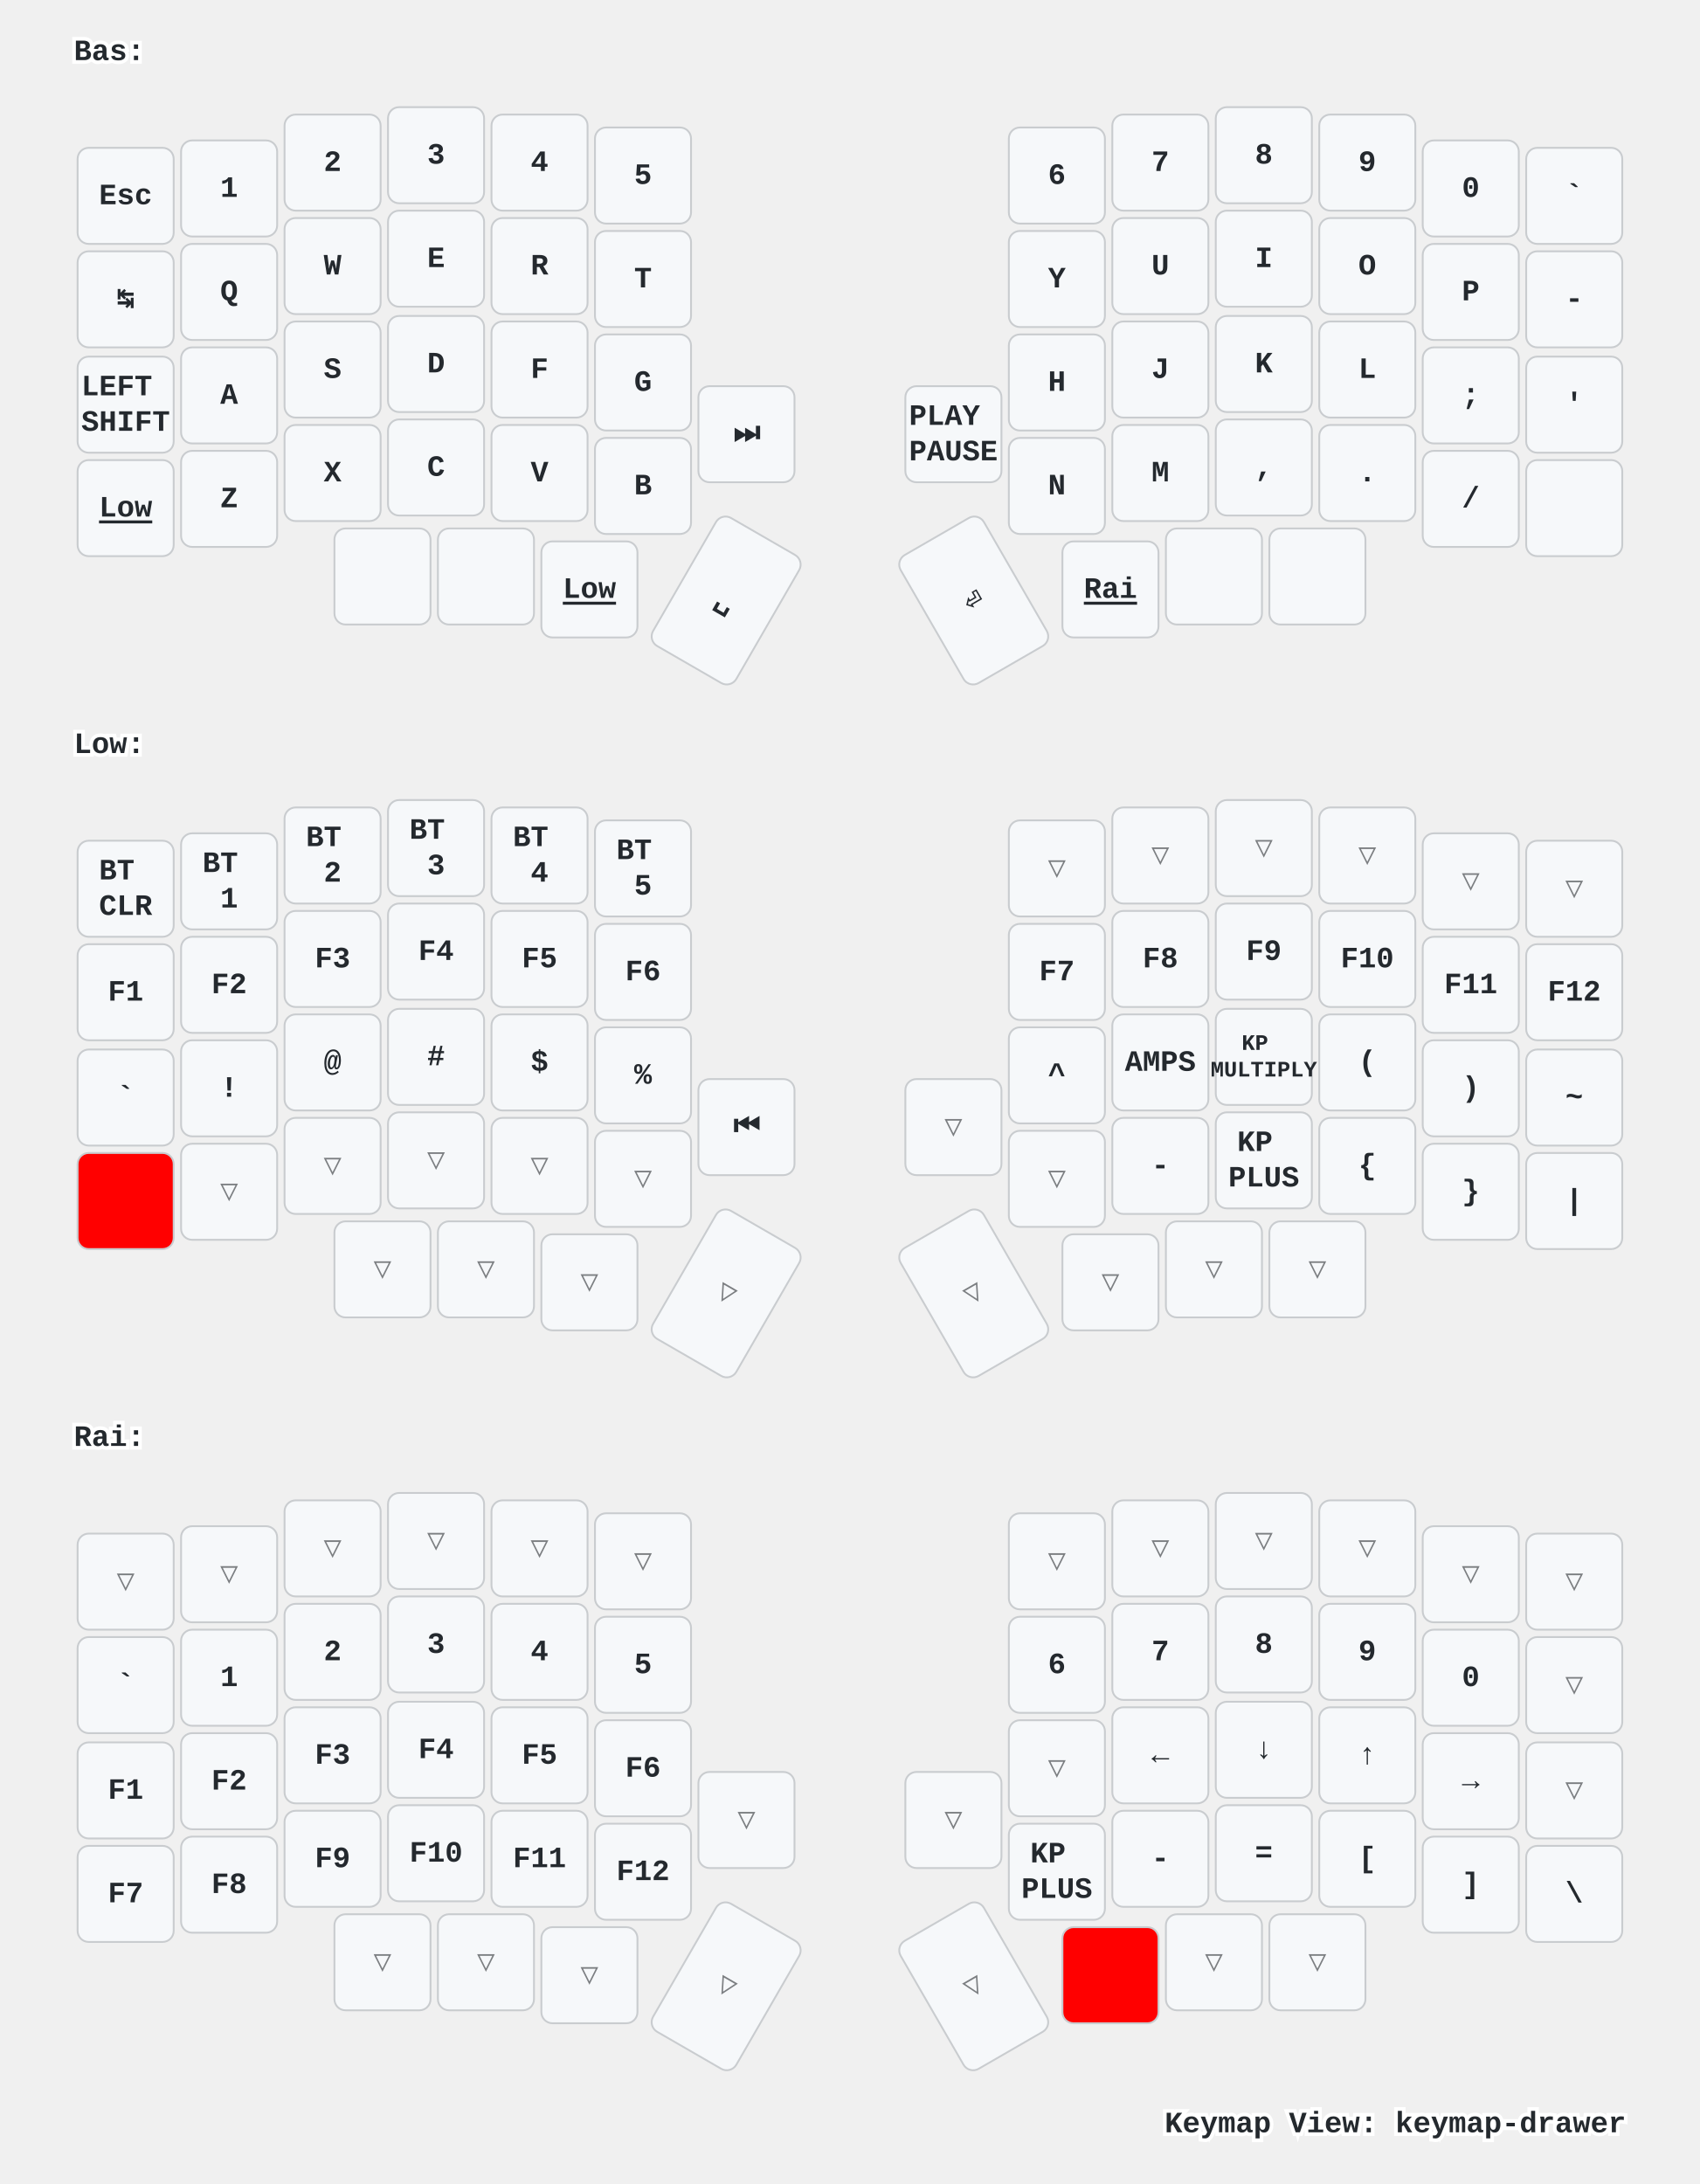
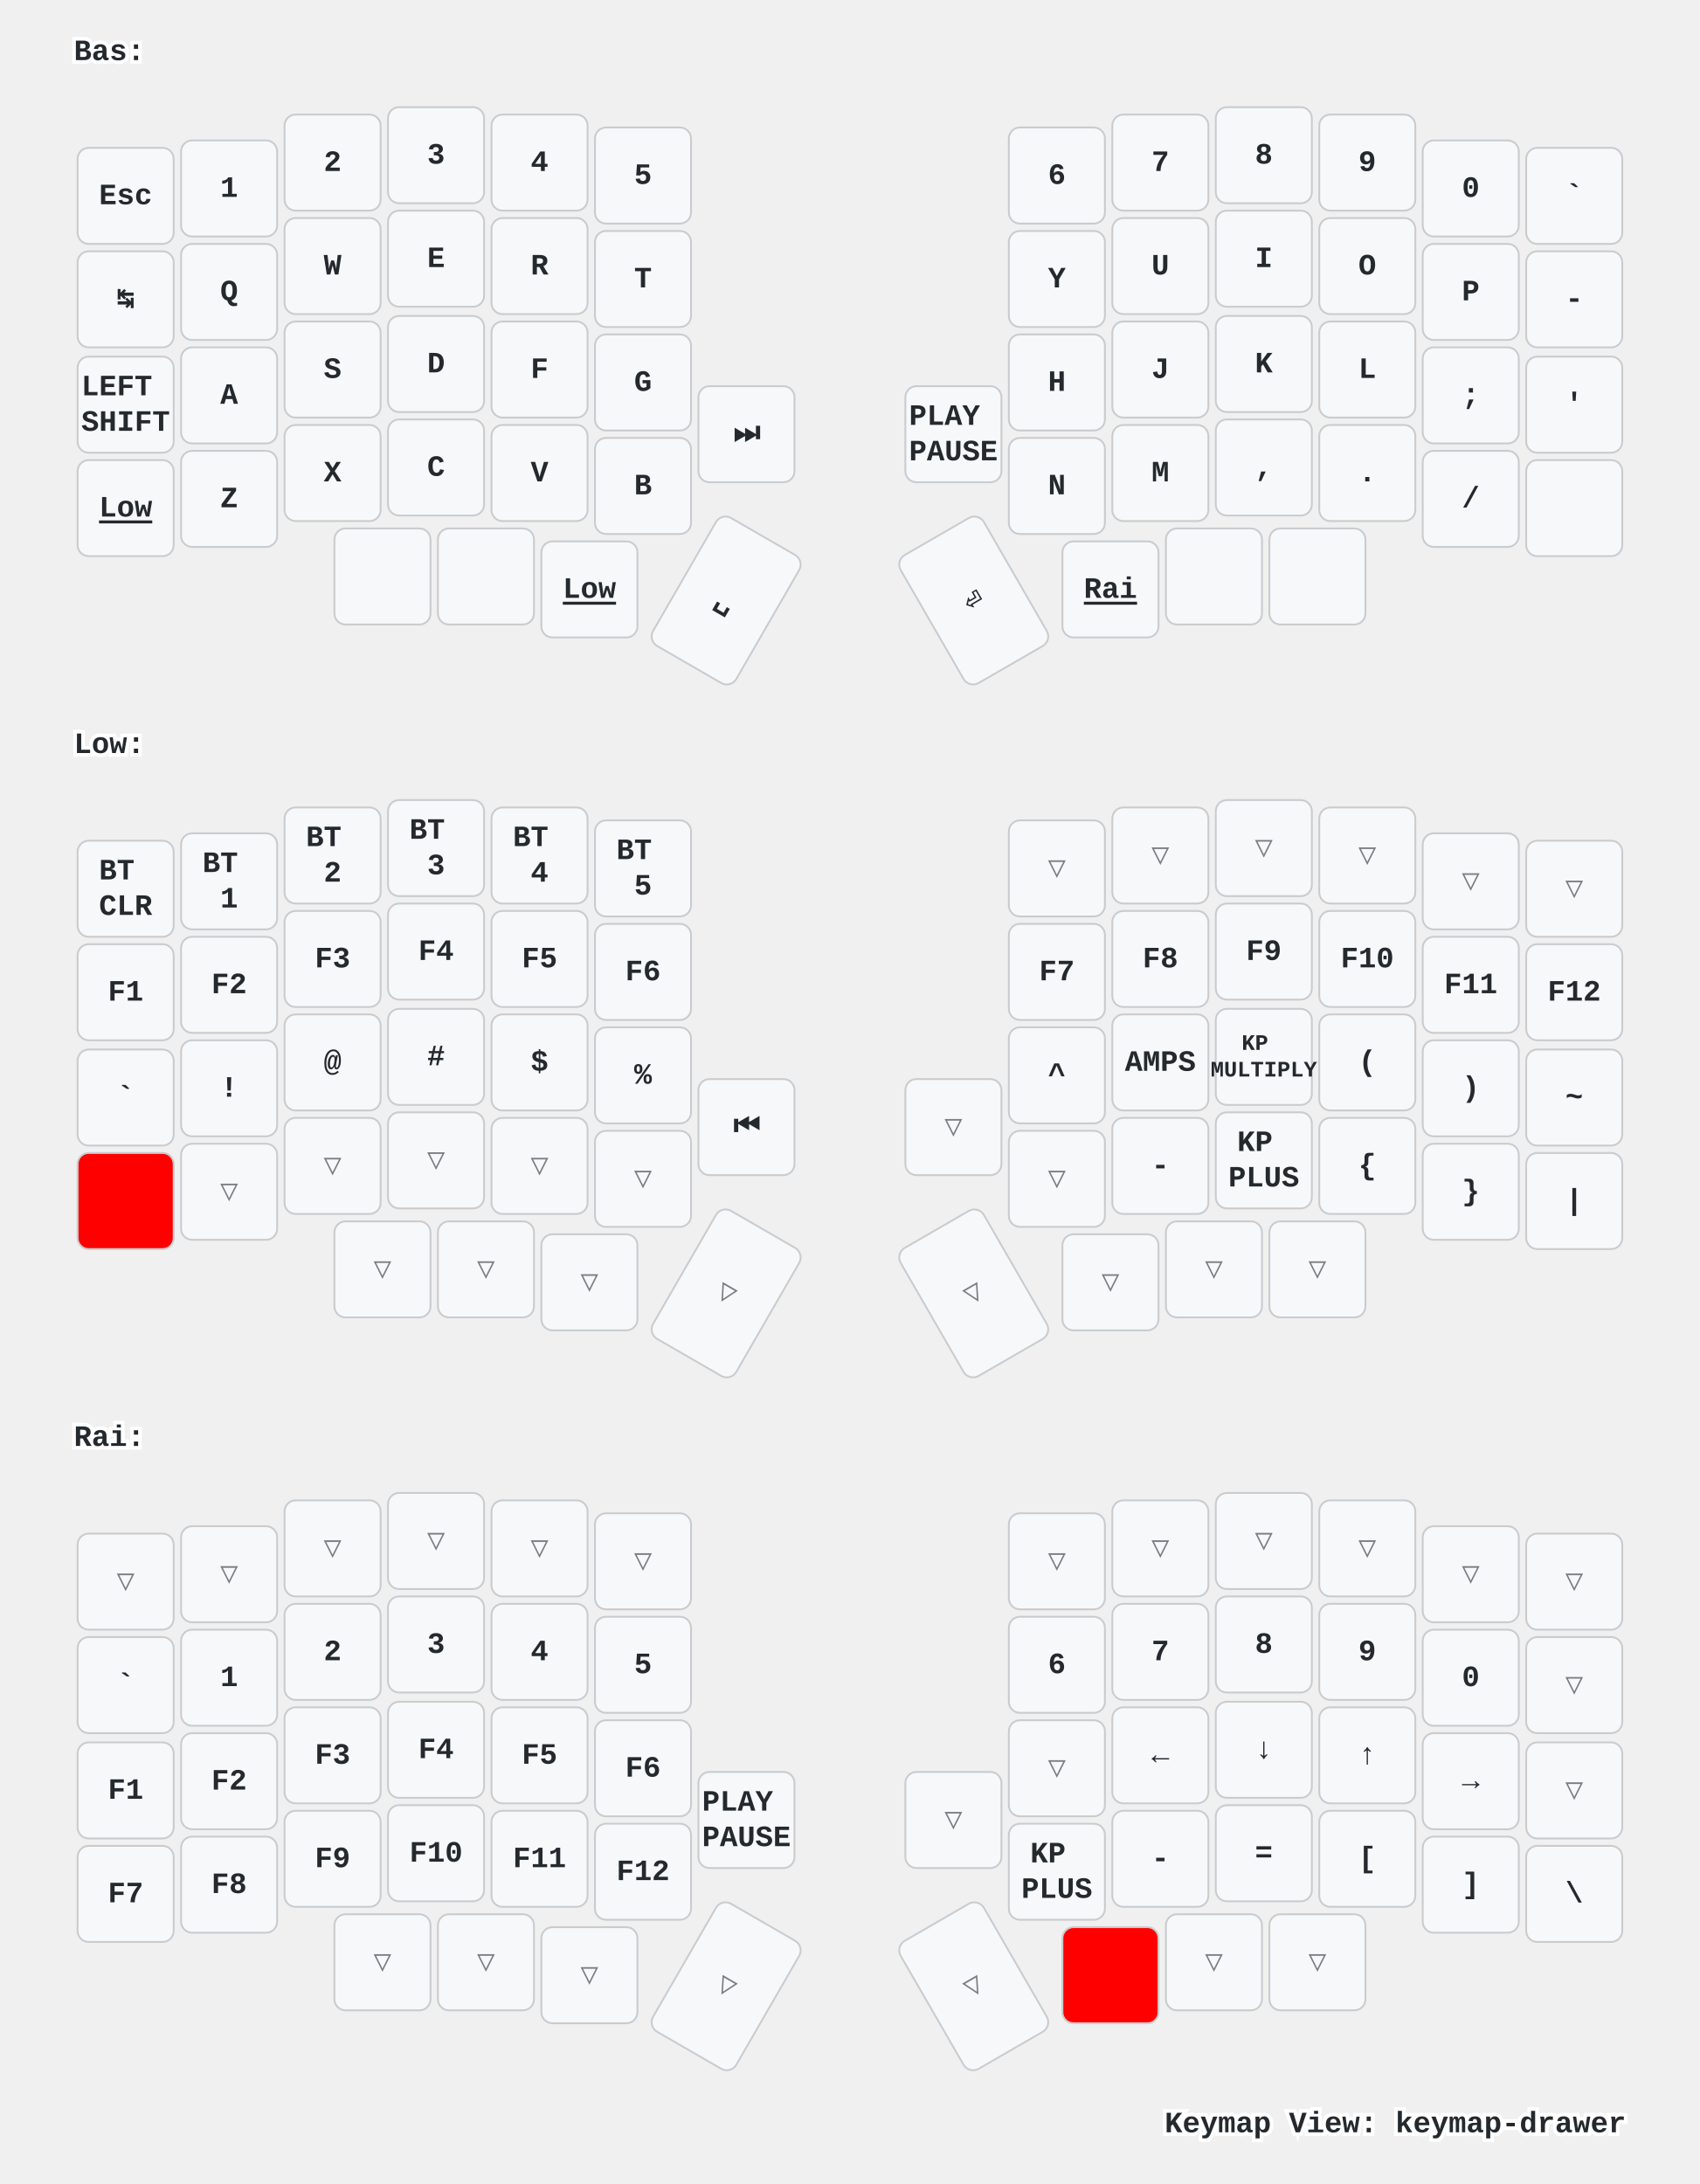
<svg xmlns="http://www.w3.org/2000/svg" xmlns:xlink="http://www.w3.org/1999/xlink" width="920" height="1182" viewBox="0 0 920 1182" class="keymap">
  <defs>/* start glyphs */
<svg id="mdi:apple-keyboard-command">
      <svg id="mdi-apple-keyboard-command" viewBox="0 0 24 24">
        <path d="M6,2A4,4 0 0,1 10,6V8H14V6A4,4 0 0,1 18,2A4,4 0 0,1 22,6A4,4 0 0,1 18,10H16V14H18A4,4 0 0,1 22,18A4,4 0 0,1 18,22A4,4 0 0,1 14,18V16H10V18A4,4 0 0,1 6,22A4,4 0 0,1 2,18A4,4 0 0,1 6,14H8V10H6A4,4 0 0,1 2,6A4,4 0 0,1 6,2M16,18A2,2 0 0,0 18,20A2,2 0 0,0 20,18A2,2 0 0,0 18,16H16V18M14,10H10V14H14V10M6,16A2,2 0 0,0 4,18A2,2 0 0,0 6,20A2,2 0 0,0 8,18V16H6M8,6A2,2 0 0,0 6,4A2,2 0 0,0 4,6A2,2 0 0,0 6,8H8V6M18,8A2,2 0 0,0 20,6A2,2 0 0,0 18,4A2,2 0 0,0 16,6V8H18Z" />
      </svg>
    </svg>
    <svg id="mdi:apple-keyboard-option">
      <svg id="mdi-apple-keyboard-option" viewBox="0 0 24 24">
        <path d="M3,4H9.11L16.15,18H21V20H14.88L7.84,6H3V4M14,4H21V6H14V4Z" />
      </svg>
    </svg>
    <svg id="mdi:apple-keyboard-shift">
      <svg id="mdi-apple-keyboard-shift" viewBox="0 0 24 24">
        <path d="M15,18V12H17.17L12,6.83L6.83,12H9V18H15M12,4L22,14H17V20H7V14H2L12,4Z" />
      </svg>
    </svg>
    <svg id="mdi:backspace-outline">
      <svg id="mdi-backspace-outline" viewBox="0 0 24 24">
        <path d="M19,15.59L17.59,17L14,13.41L10.41,17L9,15.59L12.59,12L9,8.41L10.41,7L14,10.59L17.59,7L19,8.41L15.41,12L19,15.59M22,3A2,2 0 0,1 24,5V19A2,2 0 0,1 22,21H7C6.31,21 5.77,20.64 5.41,20.11L0,12L5.41,3.88C5.77,3.35 6.31,3 7,3H22M22,5H7L2.28,12L7,19H22V5Z" />
      </svg>
    </svg>
  </defs>/* end glyphs */
<style>/* inherit to force styles through use tags */
svg path {
    fill: inherit;
}

/* font and background color specifications */
svg.keymap {
    font-family: SFMono-Regular,Consolas,Liberation Mono,Menlo,monospace;
    font-size: 14px;
    font-kerning: normal;
    text-rendering: optimizeLegibility;
    fill: #24292e;
}

/* default key styling */
rect.key {
    fill: #f6f8fa;
}

rect.key, rect.combo {
    stroke: #c9cccf;
    stroke-width: 1;
}

/* default key side styling, only used is draw_key_sides is set */
rect.side {
    filter: brightness(90%);
}

/* color accent for combo boxes */
rect.combo, rect.combo-separate {
    fill: #cdf;
}

/* color accent for held keys */
rect.held, rect.combo.held {
    fill: #fdd;
}

/* color accent for ghost (optional) keys */
rect.ghost, rect.combo.ghost {
    stroke-dasharray: 4, 4;
    stroke-width: 2;
}

text {
    text-anchor: middle;
    dominant-baseline: middle;
}

/* styling for layer labels */
text.label {
    font-weight: bold;
    text-anchor: start;
    stroke: white;
    stroke-width: 4;
    paint-order: stroke;
}

/* styling for optional footer */
text.footer {
    text-anchor: end;
    dominant-baseline: auto;
    stroke: white;
    stroke-width: 4;
    paint-order: stroke;
}

/* styling for combo tap, and key non-tap label text */
text.combo, text.hold, text.shifted, text.left, text.right {
    font-size: 11px;
}

text.hold {
    text-anchor: middle;
    dominant-baseline: auto;
}

text.shifted {
    text-anchor: middle;
    dominant-baseline: hanging;
}

text.left {
    text-anchor: start;
}

text.right {
    text-anchor: end;
}

text.layer-activator {
    text-decoration: underline;
}

/* styling for hold/shifted label text in combo box */
text.combo.hold, text.combo.shifted, text.combo.left, text.combo.right {
    font-size: 8px;
}

/* lighter symbol for transparent keys */
text.trans {
    fill: #7b7e81;
}

/* styling for combo dendrons */
path.combo {
    stroke-width: 1;
    stroke: gray;
    fill: none;
}

/* Start Tabler Icons Cleanup */
/* cannot use height/width with glyphs */
.icon-tabler &gt; path {
    fill: inherit;
    stroke: inherit;
    stroke-width: 2;
}
/* hide tabler's default box */
.icon-tabler &gt; path[stroke="none"][fill="none"] {
    visibility: hidden;
}
/* End Tabler Icons Cleanup */

/* For default sytles, see https://github.com/caksoylar/keymap-drawer/blob/main/keymap_drawer/config.py#L85 */

svg.keymap {
  font-family: Ubuntu Mono, Inconsolata, Consolas, Liberation Mono, Menlo, monospace;
  font-size: 16px;
  font-weight: bold;
  text-rendering: optimizeLegibility;
}

/* Color accent for held keys
red = #f00
green = #0f0
blue = #00f
yellow = #ff0
cyan = #0ff
magenta = #f0f
white = #fff
black = #000
grey = #888
light grey = #ccc
#ffc
*/
rect.held, rect.combo.held {
    fill: #f00;
}

/* Technique borrowed and extended from https://github.com/englmaxi/zmk-config/blob/master/keymap-drawer/config.yaml */
.sym_sub_text.tap {
  translate: -5px 2px;
  font-size: 20px;
}
.sym_sub_text.shifted {
  translate: 10px 13px;
  font-size: 10px;
  opacity: 1.0;
}
.combo.sym_sub_text.tap {
  translate: -1px 1px;
}
.combo.sym_sub_text.shifted {
  translate: 7px 5px;
  font-size: 10px;
  opacity: 1.0;
}

/* Toggle */
.toggle.shifted {
  translate: -10px 12px;
}

.toggle.hold {
  translate: 13px -23px;
}

/* Variant for tap-dances */
.tap_dance.tap {
  translate: -7px 0px;
  font-size: 12px;
}
.tap_dance.shifted {
  translate: 7px 17px;
  font-size: 12px;
  opacity: 1.0;
}

/* Variant for symbol next to symbol */
.sym_by_sym.tap {
  translate: -6px 0px;
}
.sym_by_sym.shifted {
  translate: 10px 12px;
  opacity: 1.0;
}

.combo.sym_by_sym.tap {
  translate: -35px 0px;
}
.combo.sym_by_sym.shifted {
  translate: 35px 20px;
  opacity: 1.0;
}

.combo.sym_by_sym.hold {
  visibility: hidden;
}

/* hide hold box for combo sym_by_sym */
.combo.sym_by_sym.hold &gt; path[stroke="none"][fill="none"] {
  visibility: hidden;
}
</style>
  <g transform="translate(40, 0)" class="layer-Bas">
    <text x="0" y="28" class="label" id="Bas">Bas:</text>
    <g transform="translate(0, 56)">
      <g transform="translate(28, 50)" class="key keypos-0">
        <rect rx="6" ry="6" x="-26" y="-26" width="52" height="52" class="key" />
        <text x="0" y="0" class="key tap">Esc</text>
      </g>
      <g transform="translate(84, 46)" class="key keypos-1">
        <rect rx="6" ry="6" x="-26" y="-26" width="52" height="52" class="key" />
        <text x="0" y="0" class="key tap">1</text>
      </g>
      <g transform="translate(140, 32)" class="key keypos-2">
        <rect rx="6" ry="6" x="-26" y="-26" width="52" height="52" class="key" />
        <text x="0" y="0" class="key tap">2</text>
      </g>
      <g transform="translate(196, 28)" class="key keypos-3">
        <rect rx="6" ry="6" x="-26" y="-26" width="52" height="52" class="key" />
        <text x="0" y="0" class="key tap">3</text>
      </g>
      <g transform="translate(252, 32)" class="key keypos-4">
        <rect rx="6" ry="6" x="-26" y="-26" width="52" height="52" class="key" />
        <text x="0" y="0" class="key tap">4</text>
      </g>
      <g transform="translate(308, 39)" class="key keypos-5">
        <rect rx="6" ry="6" x="-26" y="-26" width="52" height="52" class="key" />
        <text x="0" y="0" class="key tap">5</text>
      </g>
      <g transform="translate(532, 39)" class="key keypos-6">
        <rect rx="6" ry="6" x="-26" y="-26" width="52" height="52" class="key" />
        <text x="0" y="0" class="key tap">6</text>
      </g>
      <g transform="translate(588, 32)" class="key keypos-7">
        <rect rx="6" ry="6" x="-26" y="-26" width="52" height="52" class="key" />
        <text x="0" y="0" class="key tap">7</text>
      </g>
      <g transform="translate(644, 28)" class="key keypos-8">
        <rect rx="6" ry="6" x="-26" y="-26" width="52" height="52" class="key" />
        <text x="0" y="0" class="key tap">8</text>
      </g>
      <g transform="translate(700, 32)" class="key keypos-9">
        <rect rx="6" ry="6" x="-26" y="-26" width="52" height="52" class="key" />
        <text x="0" y="0" class="key tap">9</text>
      </g>
      <g transform="translate(756, 46)" class="key keypos-10">
        <rect rx="6" ry="6" x="-26" y="-26" width="52" height="52" class="key" />
        <text x="0" y="0" class="key tap">0</text>
      </g>
      <g transform="translate(812, 50)" class="key keypos-11">
        <rect rx="6" ry="6" x="-26" y="-26" width="52" height="52" class="key" />
        <text x="0" y="0" class="key tap">`</text>
      </g>
      <g transform="translate(28, 106)" class="key keypos-12">
        <rect rx="6" ry="6" x="-26" y="-26" width="52" height="52" class="key" />
        <text x="0" y="0" class="key tap">↹</text>
      </g>
      <g transform="translate(84, 102)" class="key keypos-13">
        <rect rx="6" ry="6" x="-26" y="-26" width="52" height="52" class="key" />
        <text x="0" y="0" class="key tap">Q</text>
      </g>
      <g transform="translate(140, 88)" class="key keypos-14">
        <rect rx="6" ry="6" x="-26" y="-26" width="52" height="52" class="key" />
        <text x="0" y="0" class="key tap">W</text>
      </g>
      <g transform="translate(196, 84)" class="key keypos-15">
        <rect rx="6" ry="6" x="-26" y="-26" width="52" height="52" class="key" />
        <text x="0" y="0" class="key tap">E</text>
      </g>
      <g transform="translate(252, 88)" class="key keypos-16">
        <rect rx="6" ry="6" x="-26" y="-26" width="52" height="52" class="key" />
        <text x="0" y="0" class="key tap">R</text>
      </g>
      <g transform="translate(308, 95)" class="key keypos-17">
        <rect rx="6" ry="6" x="-26" y="-26" width="52" height="52" class="key" />
        <text x="0" y="0" class="key tap">T</text>
      </g>
      <g transform="translate(532, 95)" class="key keypos-18">
        <rect rx="6" ry="6" x="-26" y="-26" width="52" height="52" class="key" />
        <text x="0" y="0" class="key tap">Y</text>
      </g>
      <g transform="translate(588, 88)" class="key keypos-19">
        <rect rx="6" ry="6" x="-26" y="-26" width="52" height="52" class="key" />
        <text x="0" y="0" class="key tap">U</text>
      </g>
      <g transform="translate(644, 84)" class="key keypos-20">
        <rect rx="6" ry="6" x="-26" y="-26" width="52" height="52" class="key" />
        <text x="0" y="0" class="key tap">I</text>
      </g>
      <g transform="translate(700, 88)" class="key keypos-21">
        <rect rx="6" ry="6" x="-26" y="-26" width="52" height="52" class="key" />
        <text x="0" y="0" class="key tap">O</text>
      </g>
      <g transform="translate(756, 102)" class="key keypos-22">
        <rect rx="6" ry="6" x="-26" y="-26" width="52" height="52" class="key" />
        <text x="0" y="0" class="key tap">P</text>
      </g>
      <g transform="translate(812, 106)" class="key keypos-23">
        <rect rx="6" ry="6" x="-26" y="-26" width="52" height="52" class="key" />
        <text x="0" y="0" class="key tap">-</text>
      </g>
      <g transform="translate(28, 163)" class="key keypos-24">
        <rect rx="6" ry="6" x="-26" y="-26" width="52" height="52" class="key" />
        <text x="0" y="0" class="key tap">
          <tspan x="0" dy="-0.6em">LEFT</tspan>
          <tspan x="0" dy="1.2em">SHIFT</tspan>
        </text>
      </g>
      <g transform="translate(84, 158)" class="key keypos-25">
        <rect rx="6" ry="6" x="-26" y="-26" width="52" height="52" class="key" />
        <text x="0" y="0" class="key tap">A</text>
      </g>
      <g transform="translate(140, 144)" class="key keypos-26">
        <rect rx="6" ry="6" x="-26" y="-26" width="52" height="52" class="key" />
        <text x="0" y="0" class="key tap">S</text>
      </g>
      <g transform="translate(196, 141)" class="key keypos-27">
        <rect rx="6" ry="6" x="-26" y="-26" width="52" height="52" class="key" />
        <text x="0" y="0" class="key tap">D</text>
      </g>
      <g transform="translate(252, 144)" class="key keypos-28">
        <rect rx="6" ry="6" x="-26" y="-26" width="52" height="52" class="key" />
        <text x="0" y="0" class="key tap">F</text>
      </g>
      <g transform="translate(308, 151)" class="key keypos-29">
        <rect rx="6" ry="6" x="-26" y="-26" width="52" height="52" class="key" />
        <text x="0" y="0" class="key tap">G</text>
      </g>
      <g transform="translate(532, 151)" class="key keypos-30">
        <rect rx="6" ry="6" x="-26" y="-26" width="52" height="52" class="key" />
        <text x="0" y="0" class="key tap">H</text>
      </g>
      <g transform="translate(588, 144)" class="key keypos-31">
        <rect rx="6" ry="6" x="-26" y="-26" width="52" height="52" class="key" />
        <text x="0" y="0" class="key tap">J</text>
      </g>
      <g transform="translate(644, 141)" class="key keypos-32">
        <rect rx="6" ry="6" x="-26" y="-26" width="52" height="52" class="key" />
        <text x="0" y="0" class="key tap">K</text>
      </g>
      <g transform="translate(700, 144)" class="key keypos-33">
        <rect rx="6" ry="6" x="-26" y="-26" width="52" height="52" class="key" />
        <text x="0" y="0" class="key tap">L</text>
      </g>
      <g transform="translate(756, 158)" class="key keypos-34">
        <rect rx="6" ry="6" x="-26" y="-26" width="52" height="52" class="key" />
        <text x="0" y="0" class="key tap">;</text>
      </g>
      <g transform="translate(812, 163)" class="key keypos-35">
        <rect rx="6" ry="6" x="-26" y="-26" width="52" height="52" class="key" />
        <text x="0" y="0" class="key tap">'</text>
      </g>
      <g transform="translate(28, 219)" class="key keypos-36">
        <rect rx="6" ry="6" x="-26" y="-26" width="52" height="52" class="key" />
        <a href="#Low">
          <text x="0" y="0" class="key tap layer-activator">Low</text>
        </a>
      </g>
      <g transform="translate(84, 214)" class="key keypos-37">
        <rect rx="6" ry="6" x="-26" y="-26" width="52" height="52" class="key" />
        <text x="0" y="0" class="key tap">Z</text>
      </g>
      <g transform="translate(140, 200)" class="key keypos-38">
        <rect rx="6" ry="6" x="-26" y="-26" width="52" height="52" class="key" />
        <text x="0" y="0" class="key tap">X</text>
      </g>
      <g transform="translate(196, 197)" class="key keypos-39">
        <rect rx="6" ry="6" x="-26" y="-26" width="52" height="52" class="key" />
        <text x="0" y="0" class="key tap">C</text>
      </g>
      <g transform="translate(252, 200)" class="key keypos-40">
        <rect rx="6" ry="6" x="-26" y="-26" width="52" height="52" class="key" />
        <text x="0" y="0" class="key tap">V</text>
      </g>
      <g transform="translate(308, 207)" class="key keypos-41">
        <rect rx="6" ry="6" x="-26" y="-26" width="52" height="52" class="key" />
        <text x="0" y="0" class="key tap">B</text>
      </g>
      <g transform="translate(364, 179)" class="key keypos-42">
        <rect rx="6" ry="6" x="-26" y="-26" width="52" height="52" class="key" />
        <text x="0" y="0" class="key tap">⏭️</text>
      </g>
      <g transform="translate(476, 179)" class="key keypos-43">
        <rect rx="6" ry="6" x="-26" y="-26" width="52" height="52" class="key" />
        <text x="0" y="0" class="key tap">
          <tspan x="0" dy="-0.6em">PLAY</tspan>
          <tspan x="0" dy="1.2em">PAUSE</tspan>
        </text>
      </g>
      <g transform="translate(532, 207)" class="key keypos-44">
        <rect rx="6" ry="6" x="-26" y="-26" width="52" height="52" class="key" />
        <text x="0" y="0" class="key tap">N</text>
      </g>
      <g transform="translate(588, 200)" class="key keypos-45">
        <rect rx="6" ry="6" x="-26" y="-26" width="52" height="52" class="key" />
        <text x="0" y="0" class="key tap">M</text>
      </g>
      <g transform="translate(644, 197)" class="key keypos-46">
        <rect rx="6" ry="6" x="-26" y="-26" width="52" height="52" class="key" />
        <text x="0" y="0" class="key tap">,</text>
      </g>
      <g transform="translate(700, 200)" class="key keypos-47">
        <rect rx="6" ry="6" x="-26" y="-26" width="52" height="52" class="key" />
        <text x="0" y="0" class="key tap">.</text>
      </g>
      <g transform="translate(756, 214)" class="key keypos-48">
        <rect rx="6" ry="6" x="-26" y="-26" width="52" height="52" class="key" />
        <text x="0" y="0" class="key tap">/</text>
      </g>
      <g transform="translate(812, 219)" class="key keypos-49">
        <rect rx="6" ry="6" x="-26" y="-26" width="52" height="52" class="key" />
        <use href="#mdi:apple-keyboard-shift" xlink:href="#mdi:apple-keyboard-shift" x="-9" y="-9" height="18" width="18.0" class="key tap glyph mdi:apple-keyboard-shift" />
      </g>
      <g transform="translate(167, 256)" class="key keypos-50">
        <rect rx="6" ry="6" x="-26" y="-26" width="52" height="52" class="key" />
        <use href="#mdi:apple-keyboard-option" xlink:href="#mdi:apple-keyboard-option" x="-9" y="-9" height="18" width="18.0" class="key tap glyph mdi:apple-keyboard-option" />
      </g>
      <g transform="translate(223, 256)" class="key keypos-51">
        <rect rx="6" ry="6" x="-26" y="-26" width="52" height="52" class="key" />
        <use href="#mdi:apple-keyboard-command" xlink:href="#mdi:apple-keyboard-command" x="-9" y="-9" height="18" width="18.0" class="key tap glyph mdi:apple-keyboard-command" />
      </g>
      <g transform="translate(279, 263)" class="key keypos-52">
        <rect rx="6" ry="6" x="-26" y="-26" width="52" height="52" class="key" />
        <a href="#Low">
          <text x="0" y="0" class="key tap layer-activator">Low</text>
        </a>
      </g>
      <g transform="translate(353, 269) rotate(30.0)" class="key keypos-53">
        <rect rx="6" ry="6" x="-26" y="-40" width="52" height="80" class="key" />
        <text x="0" y="0" class="key tap">␣</text>
      </g>
      <g transform="translate(487, 269) rotate(-30.0)" class="key keypos-54">
        <rect rx="6" ry="6" x="-26" y="-40" width="52" height="80" class="key" />
        <text x="0" y="0" class="key tap">⏎</text>
      </g>
      <g transform="translate(561, 263)" class="key keypos-55">
        <rect rx="6" ry="6" x="-26" y="-26" width="52" height="52" class="key" />
        <a href="#Rai">
          <text x="0" y="0" class="key tap layer-activator">Rai</text>
        </a>
      </g>
      <g transform="translate(617, 256)" class="key keypos-56">
        <rect rx="6" ry="6" x="-26" y="-26" width="52" height="52" class="key" />
        <use href="#mdi:backspace-outline" xlink:href="#mdi:backspace-outline" x="-9" y="-9" height="18" width="18.0" class="key tap glyph mdi:backspace-outline" />
      </g>
      <g transform="translate(673, 256)" class="key keypos-57">
        <rect rx="6" ry="6" x="-26" y="-26" width="52" height="52" class="key" />
        <use href="#mdi:apple-keyboard-command" xlink:href="#mdi:apple-keyboard-command" x="-9" y="-9" height="18" width="18.0" class="key tap glyph mdi:apple-keyboard-command" />
      </g>
    </g>
  </g>
  <g transform="translate(40, 375)" class="layer-Low">
    <text x="0" y="28" class="label" id="Low">Low:</text>
    <g transform="translate(0, 56)">
      <g transform="translate(28, 50)" class="key keypos-0">
        <rect rx="6" ry="6" x="-26" y="-26" width="52" height="52" class="key" />
        <text x="0" y="0" class="key tap">
          <tspan x="0" dy="-0.6em">BT</tspan>
          <tspan x="0" dy="1.2em">CLR</tspan>
        </text>
      </g>
      <g transform="translate(84, 46)" class="key keypos-1">
        <rect rx="6" ry="6" x="-26" y="-26" width="52" height="52" class="key" />
        <text x="0" y="0" class="key tap">
          <tspan x="0" dy="-0.6em">BT</tspan>
          <tspan x="0" dy="1.2em">1</tspan>
        </text>
      </g>
      <g transform="translate(140, 32)" class="key keypos-2">
        <rect rx="6" ry="6" x="-26" y="-26" width="52" height="52" class="key" />
        <text x="0" y="0" class="key tap">
          <tspan x="0" dy="-0.6em">BT</tspan>
          <tspan x="0" dy="1.2em">2</tspan>
        </text>
      </g>
      <g transform="translate(196, 28)" class="key keypos-3">
        <rect rx="6" ry="6" x="-26" y="-26" width="52" height="52" class="key" />
        <text x="0" y="0" class="key tap">
          <tspan x="0" dy="-0.6em">BT</tspan>
          <tspan x="0" dy="1.2em">3</tspan>
        </text>
      </g>
      <g transform="translate(252, 32)" class="key keypos-4">
        <rect rx="6" ry="6" x="-26" y="-26" width="52" height="52" class="key" />
        <text x="0" y="0" class="key tap">
          <tspan x="0" dy="-0.6em">BT</tspan>
          <tspan x="0" dy="1.2em">4</tspan>
        </text>
      </g>
      <g transform="translate(308, 39)" class="key keypos-5">
        <rect rx="6" ry="6" x="-26" y="-26" width="52" height="52" class="key" />
        <text x="0" y="0" class="key tap">
          <tspan x="0" dy="-0.6em">BT</tspan>
          <tspan x="0" dy="1.2em">5</tspan>
        </text>
      </g>
      <g transform="translate(532, 39)" class="key trans keypos-6">
        <rect rx="6" ry="6" x="-26" y="-26" width="52" height="52" class="key trans" />
        <text x="0" y="0" class="key trans tap">▽</text>
      </g>
      <g transform="translate(588, 32)" class="key trans keypos-7">
        <rect rx="6" ry="6" x="-26" y="-26" width="52" height="52" class="key trans" />
        <text x="0" y="0" class="key trans tap">▽</text>
      </g>
      <g transform="translate(644, 28)" class="key trans keypos-8">
        <rect rx="6" ry="6" x="-26" y="-26" width="52" height="52" class="key trans" />
        <text x="0" y="0" class="key trans tap">▽</text>
      </g>
      <g transform="translate(700, 32)" class="key trans keypos-9">
        <rect rx="6" ry="6" x="-26" y="-26" width="52" height="52" class="key trans" />
        <text x="0" y="0" class="key trans tap">▽</text>
      </g>
      <g transform="translate(756, 46)" class="key trans keypos-10">
        <rect rx="6" ry="6" x="-26" y="-26" width="52" height="52" class="key trans" />
        <text x="0" y="0" class="key trans tap">▽</text>
      </g>
      <g transform="translate(812, 50)" class="key trans keypos-11">
        <rect rx="6" ry="6" x="-26" y="-26" width="52" height="52" class="key trans" />
        <text x="0" y="0" class="key trans tap">▽</text>
      </g>
      <g transform="translate(28, 106)" class="key keypos-12">
        <rect rx="6" ry="6" x="-26" y="-26" width="52" height="52" class="key" />
        <text x="0" y="0" class="key tap">F1</text>
      </g>
      <g transform="translate(84, 102)" class="key keypos-13">
        <rect rx="6" ry="6" x="-26" y="-26" width="52" height="52" class="key" />
        <text x="0" y="0" class="key tap">F2</text>
      </g>
      <g transform="translate(140, 88)" class="key keypos-14">
        <rect rx="6" ry="6" x="-26" y="-26" width="52" height="52" class="key" />
        <text x="0" y="0" class="key tap">F3</text>
      </g>
      <g transform="translate(196, 84)" class="key keypos-15">
        <rect rx="6" ry="6" x="-26" y="-26" width="52" height="52" class="key" />
        <text x="0" y="0" class="key tap">F4</text>
      </g>
      <g transform="translate(252, 88)" class="key keypos-16">
        <rect rx="6" ry="6" x="-26" y="-26" width="52" height="52" class="key" />
        <text x="0" y="0" class="key tap">F5</text>
      </g>
      <g transform="translate(308, 95)" class="key keypos-17">
        <rect rx="6" ry="6" x="-26" y="-26" width="52" height="52" class="key" />
        <text x="0" y="0" class="key tap">F6</text>
      </g>
      <g transform="translate(532, 95)" class="key keypos-18">
        <rect rx="6" ry="6" x="-26" y="-26" width="52" height="52" class="key" />
        <text x="0" y="0" class="key tap">F7</text>
      </g>
      <g transform="translate(588, 88)" class="key keypos-19">
        <rect rx="6" ry="6" x="-26" y="-26" width="52" height="52" class="key" />
        <text x="0" y="0" class="key tap">F8</text>
      </g>
      <g transform="translate(644, 84)" class="key keypos-20">
        <rect rx="6" ry="6" x="-26" y="-26" width="52" height="52" class="key" />
        <text x="0" y="0" class="key tap">F9</text>
      </g>
      <g transform="translate(700, 88)" class="key keypos-21">
        <rect rx="6" ry="6" x="-26" y="-26" width="52" height="52" class="key" />
        <text x="0" y="0" class="key tap">F10</text>
      </g>
      <g transform="translate(756, 102)" class="key keypos-22">
        <rect rx="6" ry="6" x="-26" y="-26" width="52" height="52" class="key" />
        <text x="0" y="0" class="key tap">F11</text>
      </g>
      <g transform="translate(812, 106)" class="key keypos-23">
        <rect rx="6" ry="6" x="-26" y="-26" width="52" height="52" class="key" />
        <text x="0" y="0" class="key tap">F12</text>
      </g>
      <g transform="translate(28, 163)" class="key keypos-24">
        <rect rx="6" ry="6" x="-26" y="-26" width="52" height="52" class="key" />
        <text x="0" y="0" class="key tap">`</text>
      </g>
      <g transform="translate(84, 158)" class="key keypos-25">
        <rect rx="6" ry="6" x="-26" y="-26" width="52" height="52" class="key" />
        <text x="0" y="0" class="key tap">!</text>
      </g>
      <g transform="translate(140, 144)" class="key keypos-26">
        <rect rx="6" ry="6" x="-26" y="-26" width="52" height="52" class="key" />
        <text x="0" y="0" class="key tap">@</text>
      </g>
      <g transform="translate(196, 141)" class="key keypos-27">
        <rect rx="6" ry="6" x="-26" y="-26" width="52" height="52" class="key" />
        <text x="0" y="0" class="key tap">#</text>
      </g>
      <g transform="translate(252, 144)" class="key keypos-28">
        <rect rx="6" ry="6" x="-26" y="-26" width="52" height="52" class="key" />
        <text x="0" y="0" class="key tap">$</text>
      </g>
      <g transform="translate(308, 151)" class="key keypos-29">
        <rect rx="6" ry="6" x="-26" y="-26" width="52" height="52" class="key" />
        <text x="0" y="0" class="key tap">%</text>
      </g>
      <g transform="translate(532, 151)" class="key keypos-30">
        <rect rx="6" ry="6" x="-26" y="-26" width="52" height="52" class="key" />
        <text x="0" y="0" class="key tap">^</text>
      </g>
      <g transform="translate(588, 144)" class="key keypos-31">
        <rect rx="6" ry="6" x="-26" y="-26" width="52" height="52" class="key" />
        <text x="0" y="0" class="key tap">AMPS</text>
      </g>
      <g transform="translate(644, 141)" class="key keypos-32">
        <rect rx="6" ry="6" x="-26" y="-26" width="52" height="52" class="key" />
        <text x="0" y="0" class="key tap">
          <tspan x="0" dy="-0.6em" style="font-size: 75%">KP</tspan>
          <tspan x="0" dy="1.2em" style="font-size: 75%">MULTIPLY</tspan>
        </text>
      </g>
      <g transform="translate(700, 144)" class="key keypos-33">
        <rect rx="6" ry="6" x="-26" y="-26" width="52" height="52" class="key" />
        <text x="0" y="0" class="key tap">(</text>
      </g>
      <g transform="translate(756, 158)" class="key keypos-34">
        <rect rx="6" ry="6" x="-26" y="-26" width="52" height="52" class="key" />
        <text x="0" y="0" class="key tap">)</text>
      </g>
      <g transform="translate(812, 163)" class="key keypos-35">
        <rect rx="6" ry="6" x="-26" y="-26" width="52" height="52" class="key" />
        <text x="0" y="0" class="key tap">~</text>
      </g>
      <g transform="translate(28, 219)" class="key held keypos-36">
        <rect rx="6" ry="6" x="-26" y="-26" width="52" height="52" class="key held" />
      </g>
      <g transform="translate(84, 214)" class="key trans keypos-37">
        <rect rx="6" ry="6" x="-26" y="-26" width="52" height="52" class="key trans" />
        <text x="0" y="0" class="key trans tap">▽</text>
      </g>
      <g transform="translate(140, 200)" class="key trans keypos-38">
        <rect rx="6" ry="6" x="-26" y="-26" width="52" height="52" class="key trans" />
        <text x="0" y="0" class="key trans tap">▽</text>
      </g>
      <g transform="translate(196, 197)" class="key trans keypos-39">
        <rect rx="6" ry="6" x="-26" y="-26" width="52" height="52" class="key trans" />
        <text x="0" y="0" class="key trans tap">▽</text>
      </g>
      <g transform="translate(252, 200)" class="key trans keypos-40">
        <rect rx="6" ry="6" x="-26" y="-26" width="52" height="52" class="key trans" />
        <text x="0" y="0" class="key trans tap">▽</text>
      </g>
      <g transform="translate(308, 207)" class="key trans keypos-41">
        <rect rx="6" ry="6" x="-26" y="-26" width="52" height="52" class="key trans" />
        <text x="0" y="0" class="key trans tap">▽</text>
      </g>
      <g transform="translate(364, 179)" class="key keypos-42">
        <rect rx="6" ry="6" x="-26" y="-26" width="52" height="52" class="key" />
        <text x="0" y="0" class="key tap">⏮️</text>
      </g>
      <g transform="translate(476, 179)" class="key trans keypos-43">
        <rect rx="6" ry="6" x="-26" y="-26" width="52" height="52" class="key trans" />
        <text x="0" y="0" class="key trans tap">▽</text>
      </g>
      <g transform="translate(532, 207)" class="key trans keypos-44">
        <rect rx="6" ry="6" x="-26" y="-26" width="52" height="52" class="key trans" />
        <text x="0" y="0" class="key trans tap">▽</text>
      </g>
      <g transform="translate(588, 200)" class="key keypos-45">
        <rect rx="6" ry="6" x="-26" y="-26" width="52" height="52" class="key" />
        <text x="0" y="0" class="key tap">-</text>
      </g>
      <g transform="translate(644, 197)" class="key keypos-46">
        <rect rx="6" ry="6" x="-26" y="-26" width="52" height="52" class="key" />
        <text x="0" y="0" class="key tap">
          <tspan x="0" dy="-0.6em">KP</tspan>
          <tspan x="0" dy="1.2em">PLUS</tspan>
        </text>
      </g>
      <g transform="translate(700, 200)" class="key keypos-47">
        <rect rx="6" ry="6" x="-26" y="-26" width="52" height="52" class="key" />
        <text x="0" y="0" class="key tap">{</text>
      </g>
      <g transform="translate(756, 214)" class="key keypos-48">
        <rect rx="6" ry="6" x="-26" y="-26" width="52" height="52" class="key" />
        <text x="0" y="0" class="key tap">}</text>
      </g>
      <g transform="translate(812, 219)" class="key keypos-49">
        <rect rx="6" ry="6" x="-26" y="-26" width="52" height="52" class="key" />
        <text x="0" y="0" class="key tap">|</text>
      </g>
      <g transform="translate(167, 256)" class="key trans keypos-50">
        <rect rx="6" ry="6" x="-26" y="-26" width="52" height="52" class="key trans" />
        <text x="0" y="0" class="key trans tap">▽</text>
      </g>
      <g transform="translate(223, 256)" class="key trans keypos-51">
        <rect rx="6" ry="6" x="-26" y="-26" width="52" height="52" class="key trans" />
        <text x="0" y="0" class="key trans tap">▽</text>
      </g>
      <g transform="translate(279, 263)" class="key trans keypos-52">
        <rect rx="6" ry="6" x="-26" y="-26" width="52" height="52" class="key trans" />
        <text x="0" y="0" class="key trans tap">▽</text>
      </g>
      <g transform="translate(353, 269) rotate(30.0)" class="key trans keypos-53">
        <rect rx="6" ry="6" x="-26" y="-40" width="52" height="80" class="key trans" />
        <text x="0" y="0" class="key trans tap">▽</text>
      </g>
      <g transform="translate(487, 269) rotate(-30.0)" class="key trans keypos-54">
        <rect rx="6" ry="6" x="-26" y="-40" width="52" height="80" class="key trans" />
        <text x="0" y="0" class="key trans tap">▽</text>
      </g>
      <g transform="translate(561, 263)" class="key trans keypos-55">
        <rect rx="6" ry="6" x="-26" y="-26" width="52" height="52" class="key trans" />
        <text x="0" y="0" class="key trans tap">▽</text>
      </g>
      <g transform="translate(617, 256)" class="key trans keypos-56">
        <rect rx="6" ry="6" x="-26" y="-26" width="52" height="52" class="key trans" />
        <text x="0" y="0" class="key trans tap">▽</text>
      </g>
      <g transform="translate(673, 256)" class="key trans keypos-57">
        <rect rx="6" ry="6" x="-26" y="-26" width="52" height="52" class="key trans" />
        <text x="0" y="0" class="key trans tap">▽</text>
      </g>
    </g>
  </g>
  <g transform="translate(40, 750)" class="layer-Rai">
    <text x="0" y="28" class="label" id="Rai">Rai:</text>
    <g transform="translate(0, 56)">
      <g transform="translate(28, 50)" class="key trans keypos-0">
        <rect rx="6" ry="6" x="-26" y="-26" width="52" height="52" class="key trans" />
        <text x="0" y="0" class="key trans tap">▽</text>
      </g>
      <g transform="translate(84, 46)" class="key trans keypos-1">
        <rect rx="6" ry="6" x="-26" y="-26" width="52" height="52" class="key trans" />
        <text x="0" y="0" class="key trans tap">▽</text>
      </g>
      <g transform="translate(140, 32)" class="key trans keypos-2">
        <rect rx="6" ry="6" x="-26" y="-26" width="52" height="52" class="key trans" />
        <text x="0" y="0" class="key trans tap">▽</text>
      </g>
      <g transform="translate(196, 28)" class="key trans keypos-3">
        <rect rx="6" ry="6" x="-26" y="-26" width="52" height="52" class="key trans" />
        <text x="0" y="0" class="key trans tap">▽</text>
      </g>
      <g transform="translate(252, 32)" class="key trans keypos-4">
        <rect rx="6" ry="6" x="-26" y="-26" width="52" height="52" class="key trans" />
        <text x="0" y="0" class="key trans tap">▽</text>
      </g>
      <g transform="translate(308, 39)" class="key trans keypos-5">
        <rect rx="6" ry="6" x="-26" y="-26" width="52" height="52" class="key trans" />
        <text x="0" y="0" class="key trans tap">▽</text>
      </g>
      <g transform="translate(532, 39)" class="key trans keypos-6">
        <rect rx="6" ry="6" x="-26" y="-26" width="52" height="52" class="key trans" />
        <text x="0" y="0" class="key trans tap">▽</text>
      </g>
      <g transform="translate(588, 32)" class="key trans keypos-7">
        <rect rx="6" ry="6" x="-26" y="-26" width="52" height="52" class="key trans" />
        <text x="0" y="0" class="key trans tap">▽</text>
      </g>
      <g transform="translate(644, 28)" class="key trans keypos-8">
        <rect rx="6" ry="6" x="-26" y="-26" width="52" height="52" class="key trans" />
        <text x="0" y="0" class="key trans tap">▽</text>
      </g>
      <g transform="translate(700, 32)" class="key trans keypos-9">
        <rect rx="6" ry="6" x="-26" y="-26" width="52" height="52" class="key trans" />
        <text x="0" y="0" class="key trans tap">▽</text>
      </g>
      <g transform="translate(756, 46)" class="key trans keypos-10">
        <rect rx="6" ry="6" x="-26" y="-26" width="52" height="52" class="key trans" />
        <text x="0" y="0" class="key trans tap">▽</text>
      </g>
      <g transform="translate(812, 50)" class="key trans keypos-11">
        <rect rx="6" ry="6" x="-26" y="-26" width="52" height="52" class="key trans" />
        <text x="0" y="0" class="key trans tap">▽</text>
      </g>
      <g transform="translate(28, 106)" class="key keypos-12">
        <rect rx="6" ry="6" x="-26" y="-26" width="52" height="52" class="key" />
        <text x="0" y="0" class="key tap">`</text>
      </g>
      <g transform="translate(84, 102)" class="key keypos-13">
        <rect rx="6" ry="6" x="-26" y="-26" width="52" height="52" class="key" />
        <text x="0" y="0" class="key tap">1</text>
      </g>
      <g transform="translate(140, 88)" class="key keypos-14">
        <rect rx="6" ry="6" x="-26" y="-26" width="52" height="52" class="key" />
        <text x="0" y="0" class="key tap">2</text>
      </g>
      <g transform="translate(196, 84)" class="key keypos-15">
        <rect rx="6" ry="6" x="-26" y="-26" width="52" height="52" class="key" />
        <text x="0" y="0" class="key tap">3</text>
      </g>
      <g transform="translate(252, 88)" class="key keypos-16">
        <rect rx="6" ry="6" x="-26" y="-26" width="52" height="52" class="key" />
        <text x="0" y="0" class="key tap">4</text>
      </g>
      <g transform="translate(308, 95)" class="key keypos-17">
        <rect rx="6" ry="6" x="-26" y="-26" width="52" height="52" class="key" />
        <text x="0" y="0" class="key tap">5</text>
      </g>
      <g transform="translate(532, 95)" class="key keypos-18">
        <rect rx="6" ry="6" x="-26" y="-26" width="52" height="52" class="key" />
        <text x="0" y="0" class="key tap">6</text>
      </g>
      <g transform="translate(588, 88)" class="key keypos-19">
        <rect rx="6" ry="6" x="-26" y="-26" width="52" height="52" class="key" />
        <text x="0" y="0" class="key tap">7</text>
      </g>
      <g transform="translate(644, 84)" class="key keypos-20">
        <rect rx="6" ry="6" x="-26" y="-26" width="52" height="52" class="key" />
        <text x="0" y="0" class="key tap">8</text>
      </g>
      <g transform="translate(700, 88)" class="key keypos-21">
        <rect rx="6" ry="6" x="-26" y="-26" width="52" height="52" class="key" />
        <text x="0" y="0" class="key tap">9</text>
      </g>
      <g transform="translate(756, 102)" class="key keypos-22">
        <rect rx="6" ry="6" x="-26" y="-26" width="52" height="52" class="key" />
        <text x="0" y="0" class="key tap">0</text>
      </g>
      <g transform="translate(812, 106)" class="key trans keypos-23">
        <rect rx="6" ry="6" x="-26" y="-26" width="52" height="52" class="key trans" />
        <text x="0" y="0" class="key trans tap">▽</text>
      </g>
      <g transform="translate(28, 163)" class="key keypos-24">
        <rect rx="6" ry="6" x="-26" y="-26" width="52" height="52" class="key" />
        <text x="0" y="0" class="key tap">F1</text>
      </g>
      <g transform="translate(84, 158)" class="key keypos-25">
        <rect rx="6" ry="6" x="-26" y="-26" width="52" height="52" class="key" />
        <text x="0" y="0" class="key tap">F2</text>
      </g>
      <g transform="translate(140, 144)" class="key keypos-26">
        <rect rx="6" ry="6" x="-26" y="-26" width="52" height="52" class="key" />
        <text x="0" y="0" class="key tap">F3</text>
      </g>
      <g transform="translate(196, 141)" class="key keypos-27">
        <rect rx="6" ry="6" x="-26" y="-26" width="52" height="52" class="key" />
        <text x="0" y="0" class="key tap">F4</text>
      </g>
      <g transform="translate(252, 144)" class="key keypos-28">
        <rect rx="6" ry="6" x="-26" y="-26" width="52" height="52" class="key" />
        <text x="0" y="0" class="key tap">F5</text>
      </g>
      <g transform="translate(308, 151)" class="key keypos-29">
        <rect rx="6" ry="6" x="-26" y="-26" width="52" height="52" class="key" />
        <text x="0" y="0" class="key tap">F6</text>
      </g>
      <g transform="translate(532, 151)" class="key trans keypos-30">
        <rect rx="6" ry="6" x="-26" y="-26" width="52" height="52" class="key trans" />
        <text x="0" y="0" class="key trans tap">▽</text>
      </g>
      <g transform="translate(588, 144)" class="key keypos-31">
        <rect rx="6" ry="6" x="-26" y="-26" width="52" height="52" class="key" />
        <text x="0" y="0" class="key tap">←</text>
      </g>
      <g transform="translate(644, 141)" class="key keypos-32">
        <rect rx="6" ry="6" x="-26" y="-26" width="52" height="52" class="key" />
        <text x="0" y="0" class="key tap">↓</text>
      </g>
      <g transform="translate(700, 144)" class="key keypos-33">
        <rect rx="6" ry="6" x="-26" y="-26" width="52" height="52" class="key" />
        <text x="0" y="0" class="key tap">↑</text>
      </g>
      <g transform="translate(756, 158)" class="key keypos-34">
        <rect rx="6" ry="6" x="-26" y="-26" width="52" height="52" class="key" />
        <text x="0" y="0" class="key tap">→</text>
      </g>
      <g transform="translate(812, 163)" class="key trans keypos-35">
        <rect rx="6" ry="6" x="-26" y="-26" width="52" height="52" class="key trans" />
        <text x="0" y="0" class="key trans tap">▽</text>
      </g>
      <g transform="translate(28, 219)" class="key keypos-36">
        <rect rx="6" ry="6" x="-26" y="-26" width="52" height="52" class="key" />
        <text x="0" y="0" class="key tap">F7</text>
      </g>
      <g transform="translate(84, 214)" class="key keypos-37">
        <rect rx="6" ry="6" x="-26" y="-26" width="52" height="52" class="key" />
        <text x="0" y="0" class="key tap">F8</text>
      </g>
      <g transform="translate(140, 200)" class="key keypos-38">
        <rect rx="6" ry="6" x="-26" y="-26" width="52" height="52" class="key" />
        <text x="0" y="0" class="key tap">F9</text>
      </g>
      <g transform="translate(196, 197)" class="key keypos-39">
        <rect rx="6" ry="6" x="-26" y="-26" width="52" height="52" class="key" />
        <text x="0" y="0" class="key tap">F10</text>
      </g>
      <g transform="translate(252, 200)" class="key keypos-40">
        <rect rx="6" ry="6" x="-26" y="-26" width="52" height="52" class="key" />
        <text x="0" y="0" class="key tap">F11</text>
      </g>
      <g transform="translate(308, 207)" class="key keypos-41">
        <rect rx="6" ry="6" x="-26" y="-26" width="52" height="52" class="key" />
        <text x="0" y="0" class="key tap">F12</text>
      </g>
-       <g transform="translate(364, 179)" class="key trans keypos-42">
-         <rect rx="6" ry="6" x="-26" y="-26" width="52" height="52" class="key trans" />
-         <text x="0" y="0" class="key trans tap">▽</text>
+       <g transform="translate(364, 179)" class="key keypos-42">
+         <rect rx="6" ry="6" x="-26" y="-26" width="52" height="52" class="key" />
+         <text x="0" y="0" class="key tap">
+           <tspan x="0" dy="-0.6em">PLAY</tspan>
+           <tspan x="0" dy="1.2em">PAUSE</tspan>
+         </text>
      </g>
      <g transform="translate(476, 179)" class="key trans keypos-43">
        <rect rx="6" ry="6" x="-26" y="-26" width="52" height="52" class="key trans" />
        <text x="0" y="0" class="key trans tap">▽</text>
      </g>
      <g transform="translate(532, 207)" class="key keypos-44">
        <rect rx="6" ry="6" x="-26" y="-26" width="52" height="52" class="key" />
        <text x="0" y="0" class="key tap">
          <tspan x="0" dy="-0.6em">KP</tspan>
          <tspan x="0" dy="1.2em">PLUS</tspan>
        </text>
      </g>
      <g transform="translate(588, 200)" class="key keypos-45">
        <rect rx="6" ry="6" x="-26" y="-26" width="52" height="52" class="key" />
        <text x="0" y="0" class="key tap">-</text>
      </g>
      <g transform="translate(644, 197)" class="key keypos-46">
        <rect rx="6" ry="6" x="-26" y="-26" width="52" height="52" class="key" />
        <text x="0" y="0" class="key tap">=</text>
      </g>
      <g transform="translate(700, 200)" class="key keypos-47">
        <rect rx="6" ry="6" x="-26" y="-26" width="52" height="52" class="key" />
        <text x="0" y="0" class="key tap">[</text>
      </g>
      <g transform="translate(756, 214)" class="key keypos-48">
        <rect rx="6" ry="6" x="-26" y="-26" width="52" height="52" class="key" />
        <text x="0" y="0" class="key tap">]</text>
      </g>
      <g transform="translate(812, 219)" class="key keypos-49">
        <rect rx="6" ry="6" x="-26" y="-26" width="52" height="52" class="key" />
        <text x="0" y="0" class="key tap">\</text>
      </g>
      <g transform="translate(167, 256)" class="key trans keypos-50">
        <rect rx="6" ry="6" x="-26" y="-26" width="52" height="52" class="key trans" />
        <text x="0" y="0" class="key trans tap">▽</text>
      </g>
      <g transform="translate(223, 256)" class="key trans keypos-51">
        <rect rx="6" ry="6" x="-26" y="-26" width="52" height="52" class="key trans" />
        <text x="0" y="0" class="key trans tap">▽</text>
      </g>
      <g transform="translate(279, 263)" class="key trans keypos-52">
        <rect rx="6" ry="6" x="-26" y="-26" width="52" height="52" class="key trans" />
        <text x="0" y="0" class="key trans tap">▽</text>
      </g>
      <g transform="translate(353, 269) rotate(30.0)" class="key trans keypos-53">
        <rect rx="6" ry="6" x="-26" y="-40" width="52" height="80" class="key trans" />
        <text x="0" y="0" class="key trans tap">▽</text>
      </g>
      <g transform="translate(487, 269) rotate(-30.0)" class="key trans keypos-54">
        <rect rx="6" ry="6" x="-26" y="-40" width="52" height="80" class="key trans" />
        <text x="0" y="0" class="key trans tap">▽</text>
      </g>
      <g transform="translate(561, 263)" class="key held keypos-55">
        <rect rx="6" ry="6" x="-26" y="-26" width="52" height="52" class="key held" />
      </g>
      <g transform="translate(617, 256)" class="key trans keypos-56">
        <rect rx="6" ry="6" x="-26" y="-26" width="52" height="52" class="key trans" />
        <text x="0" y="0" class="key trans tap">▽</text>
      </g>
      <g transform="translate(673, 256)" class="key trans keypos-57">
        <rect rx="6" ry="6" x="-26" y="-26" width="52" height="52" class="key trans" />
        <text x="0" y="0" class="key trans tap">▽</text>
      </g>
    </g>
  </g>
  <text x="880.0" y="1154.0" class="footer">Keymap View: <a href="https://github.com/caksoylar/keymap-drawer">keymap-drawer</a>
  </text>
</svg>
